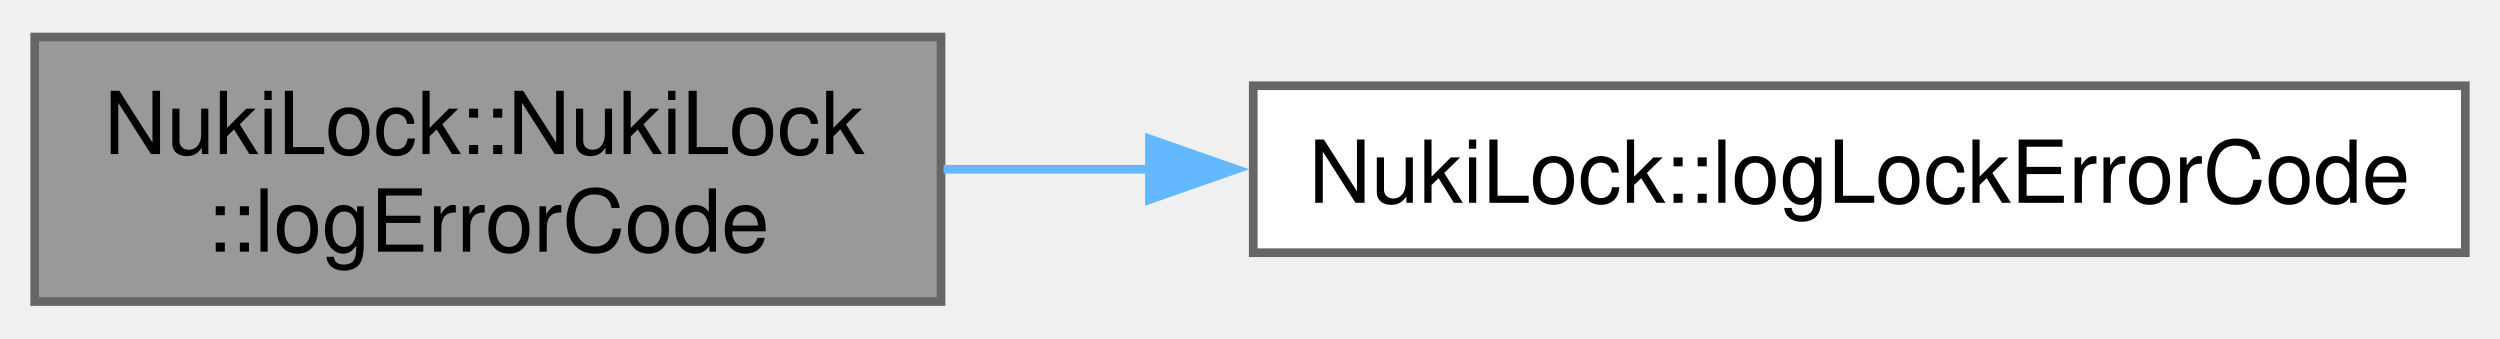
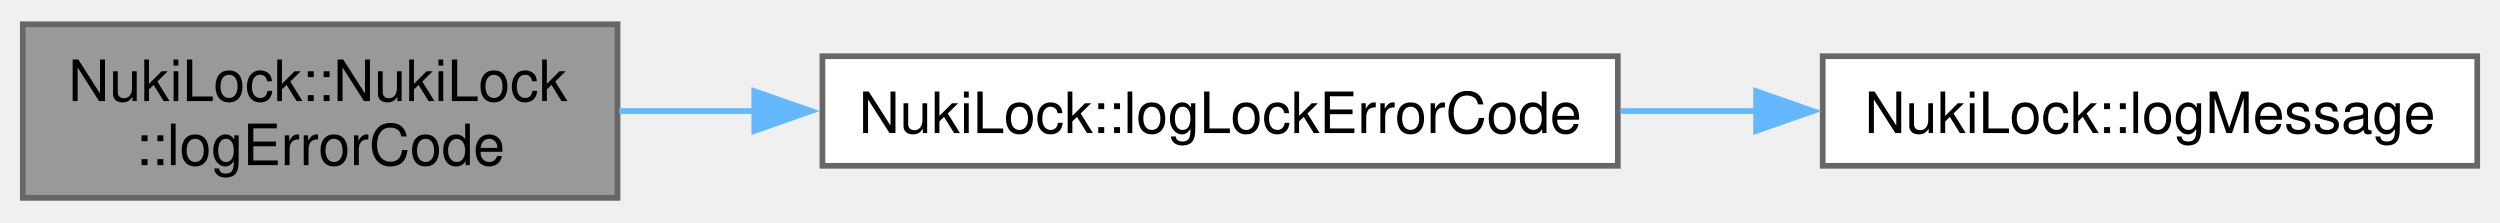
- <svg xmlns="http://www.w3.org/2000/svg" xmlns:xlink="http://www.w3.org/1999/xlink" width="288pt" height="39pt" viewBox="0.00 0.00 288.25 38.50">
+ <svg xmlns="http://www.w3.org/2000/svg" xmlns:xlink="http://www.w3.org/1999/xlink" width="439pt" height="39pt" viewBox="0.00 0.00 439.25 38.50">
  <g id="graph0" class="graph" transform="scale(1 1) rotate(0) translate(4 34.5)">
    <g id="Node000001" class="node">
      <g id="a_Node000001">
        <a xlink:title=" ">
          <polygon fill="#999999" stroke="#666666" points="104.5,-30.5 0,-30.5 0,0 104.5,0 104.5,-30.5" />
          <text text-anchor="start" x="8" y="-17" font-family="Helvetica,sans-Serif" font-size="10.00">NukiLock::NukiLock</text>
          <text text-anchor="middle" x="52.25" y="-5.75" font-family="Helvetica,sans-Serif" font-size="10.00">::logErrorCode</text>
        </a>
      </g>
    </g>
    <g id="Node000002" class="node">
      <g id="a_Node000002">
-         <a xlink:href="namespace_nuki_lock.html#a0c1cccefe6ccb1032886a396ba591e45" target="_top" xlink:title=" ">
+         <a xlink:href="namespace_nuki_lock.html#a7b8c91af275e72837bb239205965d578" target="_top" xlink:title=" ">
          <polygon fill="white" stroke="#666666" points="280.25,-24.88 140.5,-24.88 140.5,-5.63 280.25,-5.63 280.25,-24.88" />
          <text text-anchor="middle" x="210.38" y="-11.38" font-family="Helvetica,sans-Serif" font-size="10.00">NukiLock::logLockErrorCode</text>
        </a>
      </g>
    </g>
    <g id="edge1_Node000001_Node000002" class="edge">
      <g id="a_edge1_Node000001_Node000002">
        <a xlink:title=" ">
          <path fill="none" stroke="#63b8ff" d="M104.8,-15.25C112.47,-15.25 120.52,-15.25 128.62,-15.25" />
          <polygon fill="#63b8ff" stroke="#63b8ff" points="128.53,-18.75 138.53,-15.25 128.53,-11.75 128.53,-18.75" />
        </a>
      </g>
    </g>
+     <g id="Node000003" class="node">
+       <g id="a_Node000003">
+         <a xlink:href="namespace_nuki_lock.html#a1c4b22e22d81b2258bb6f2ce1e1f7d6f" target="_top" xlink:title=" ">
+           <polygon fill="white" stroke="#666666" points="431.25,-24.88 316.25,-24.88 316.25,-5.63 431.25,-5.63 431.25,-24.88" />
+           <text text-anchor="middle" x="373.75" y="-11.38" font-family="Helvetica,sans-Serif" font-size="10.00">NukiLock::logMessage</text>
+         </a>
+       </g>
+     </g>
+     <g id="edge2_Node000002_Node000003" class="edge">
+       <g id="a_edge2_Node000002_Node000003">
+         <a xlink:title=" ">
+           <path fill="none" stroke="#63b8ff" d="M280.75,-15.25C288.67,-15.25 296.74,-15.25 304.64,-15.25" />
+           <polygon fill="#63b8ff" stroke="#63b8ff" points="304.55,-18.75 314.55,-15.25 304.55,-11.75 304.55,-18.75" />
+         </a>
+       </g>
+     </g>
  </g>
</svg>
